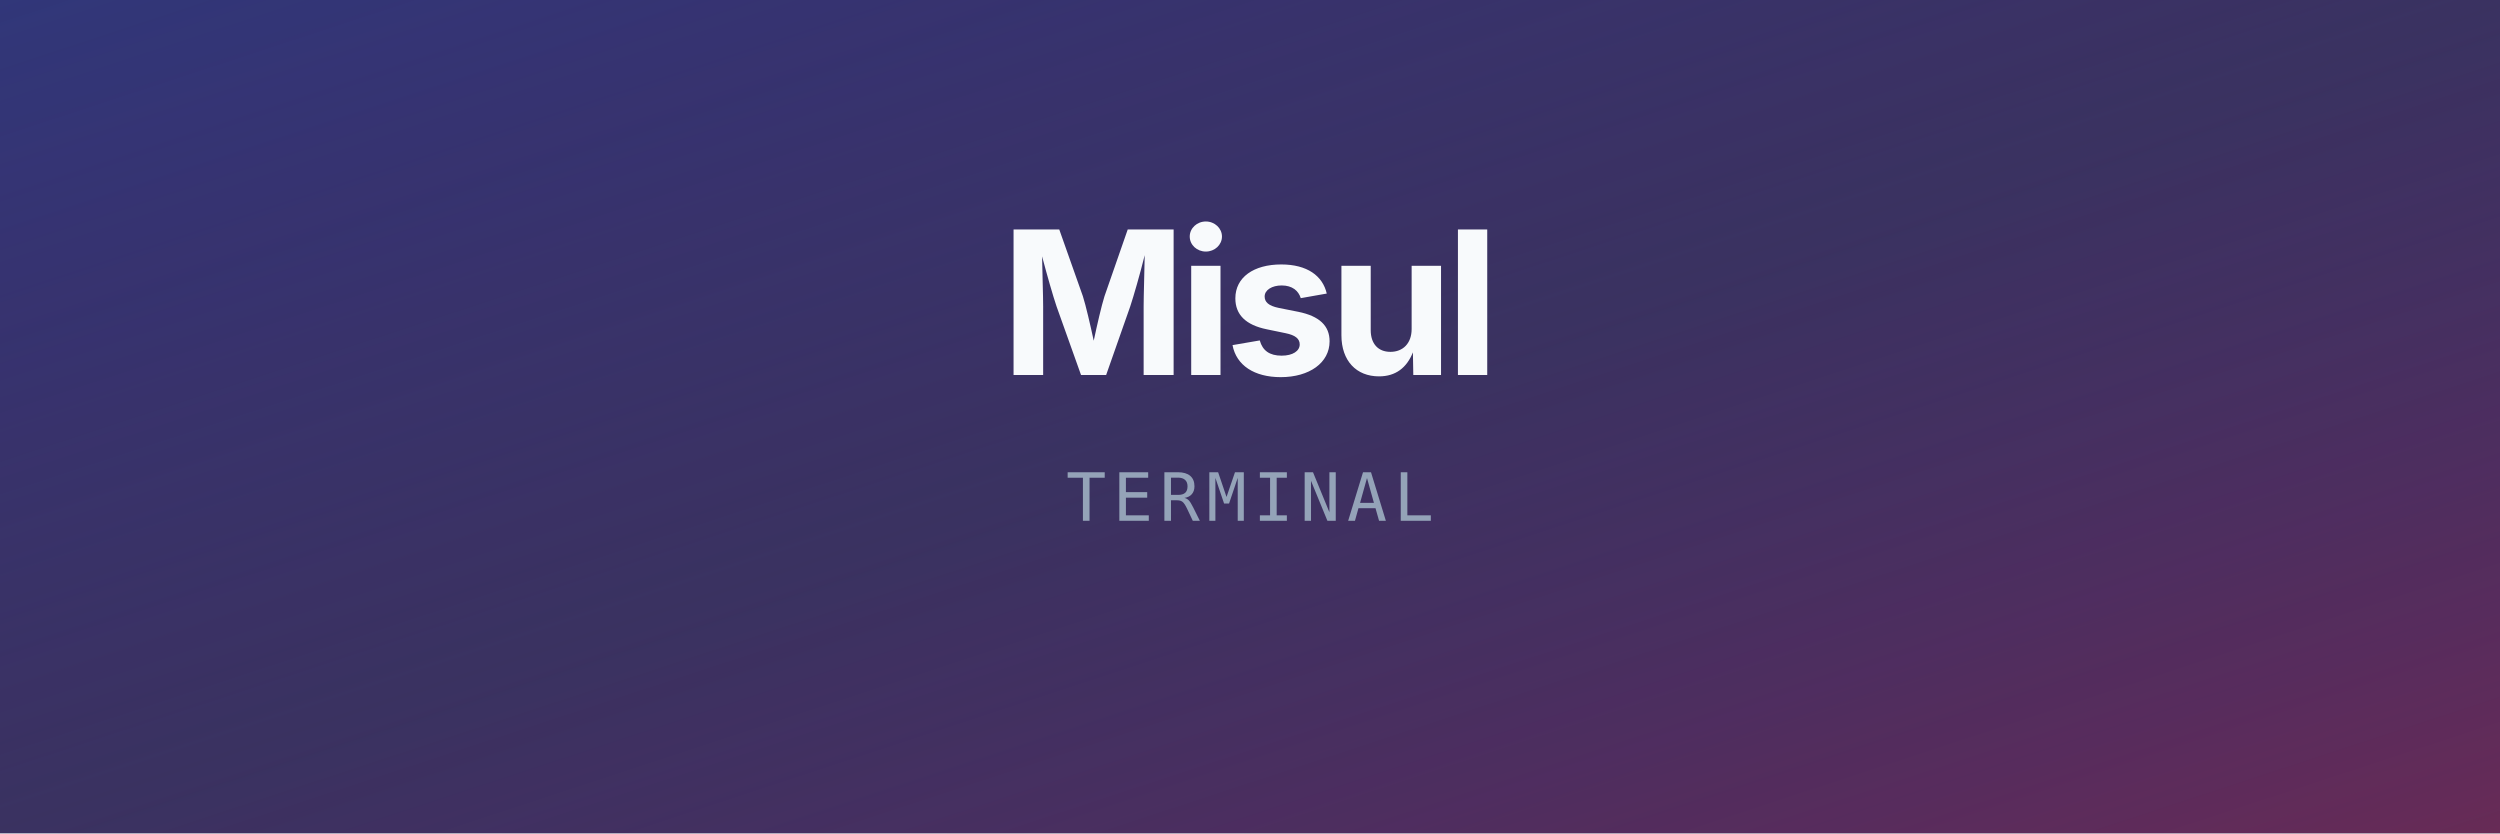
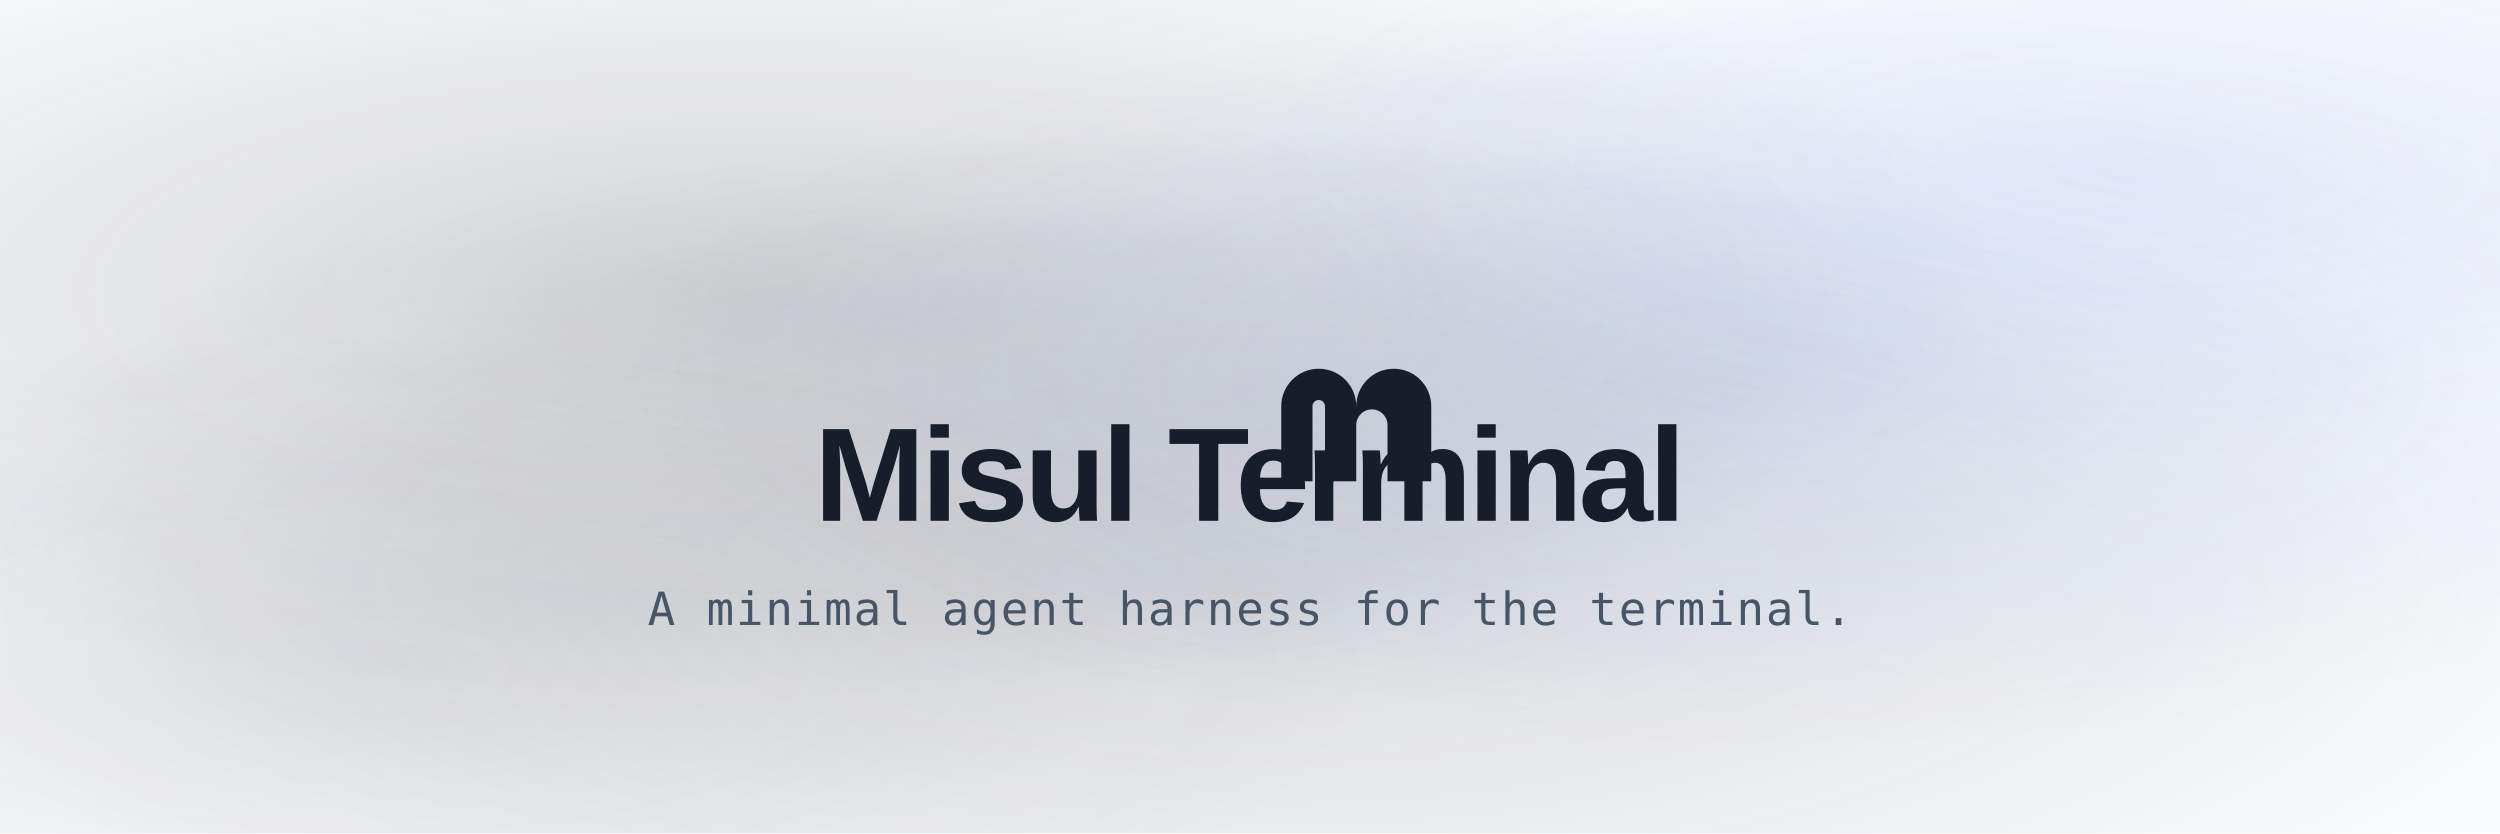
- <svg xmlns="http://www.w3.org/2000/svg" viewBox="0 0 1200 400" width="1200" height="400">
+ <svg xmlns="http://www.w3.org/2000/svg" viewBox="0 0 1200 400" width="1200" height="400" preserveAspectRatio="xMidYMid slice">
  <defs>
-     <linearGradient id="bg" x1="0%" y1="0%" x2="100%" y2="100%">
-       <stop offset="0%" stop-color="#0f172a" />
-       <stop offset="50%" stop-color="#1e293b" />
-       <stop offset="100%" stop-color="#0f172a" />
-     </linearGradient>
-     <linearGradient id="glow" x1="0%" y1="0%" x2="100%" y2="100%">
-       <stop offset="0%" stop-color="#6366f1" stop-opacity="0.4" />
-       <stop offset="50%" stop-color="#a855f7" stop-opacity="0.2" />
-       <stop offset="100%" stop-color="#ec4899" stop-opacity="0.4" />
-     </linearGradient>
+     <radialGradient id="spot1" cx="30%" cy="35%" r="50%">
+       <stop offset="0%" stop-color="#1a1d26" stop-opacity="0.18" />
+       <stop offset="100%" stop-color="#1a1d26" stop-opacity="0" />
+     </radialGradient>
+     <radialGradient id="spot2" cx="70%" cy="45%" r="45%">
+       <stop offset="0%" stop-color="#2e5fe0" stop-opacity="0.12" />
+       <stop offset="100%" stop-color="#2e5fe0" stop-opacity="0" />
+     </radialGradient>
+     <radialGradient id="spot3" cx="50%" cy="70%" r="55%">
+       <stop offset="0%" stop-color="#1a1d26" stop-opacity="0.14" />
+       <stop offset="100%" stop-color="#1a1d26" stop-opacity="0" />
+     </radialGradient>
+     <radialGradient id="spot4" cx="85%" cy="20%" r="35%">
+       <stop offset="0%" stop-color="#2e5fe0" stop-opacity="0.08" />
+       <stop offset="100%" stop-color="#2e5fe0" stop-opacity="0" />
+     </radialGradient>
+     <radialGradient id="spot5" cx="15%" cy="80%" r="40%">
+       <stop offset="0%" stop-color="#1a1d26" stop-opacity="0.10" />
+       <stop offset="100%" stop-color="#1a1d26" stop-opacity="0" />
+     </radialGradient>
  </defs>
-   <rect width="1200" height="400" fill="url(#bg)" />
-   <rect width="1200" height="400" fill="url(#glow)" />
+   <rect width="1200" height="400" fill="#f9fafc" />
+   <rect width="1200" height="400" fill="url(#spot1)" />
+   <rect width="1200" height="400" fill="url(#spot2)" />
+   <rect width="1200" height="400" fill="url(#spot3)" />
+   <rect width="1200" height="400" fill="url(#spot4)" />
+   <rect width="1200" height="400" fill="url(#spot5)" />
  <g transform="translate(600, 200)" text-anchor="middle">
-     <text x="0" y="-20" font-family="ui-sans-serif, system-ui, -apple-system, BlinkMacSystemFont, sans-serif" font-size="96" font-weight="700" fill="#f8fafc" letter-spacing="-0.04em">Misul</text>
-     <text x="0" y="50" font-family="ui-monospace, SFMono-Regular, Menlo, Monaco, Consolas, monospace" font-size="32" fill="#94a3b8" letter-spacing="0.1em">TERMINAL</text>
+     <g transform="translate(0, -50) scale(3)">
+       <path fill="#171e2b" d="M5 27 V15 a6 6 0 0 1 12 0 a6 6 0 0 1 12 0 V27 H22 V18 a2.5 2.5 0 0 0 -5 0 V27 H12 V15 a1 1 0 0 0 -2 0 V27 Z" />
+     </g>
+     <text x="0" y="50" font-family="'Helvetica Neue', Arial, sans-serif" font-size="64" font-weight="700" fill="#171e2b" letter-spacing="-0.03em">Misul Terminal</text>
+     <text x="0" y="100" font-family="ui-monospace, SFMono-Regular, Menlo, Monaco, Consolas, monospace" font-size="22" fill="#475569" letter-spacing="0.04em">A minimal agent harness for the terminal.</text>
  </g>
</svg>
